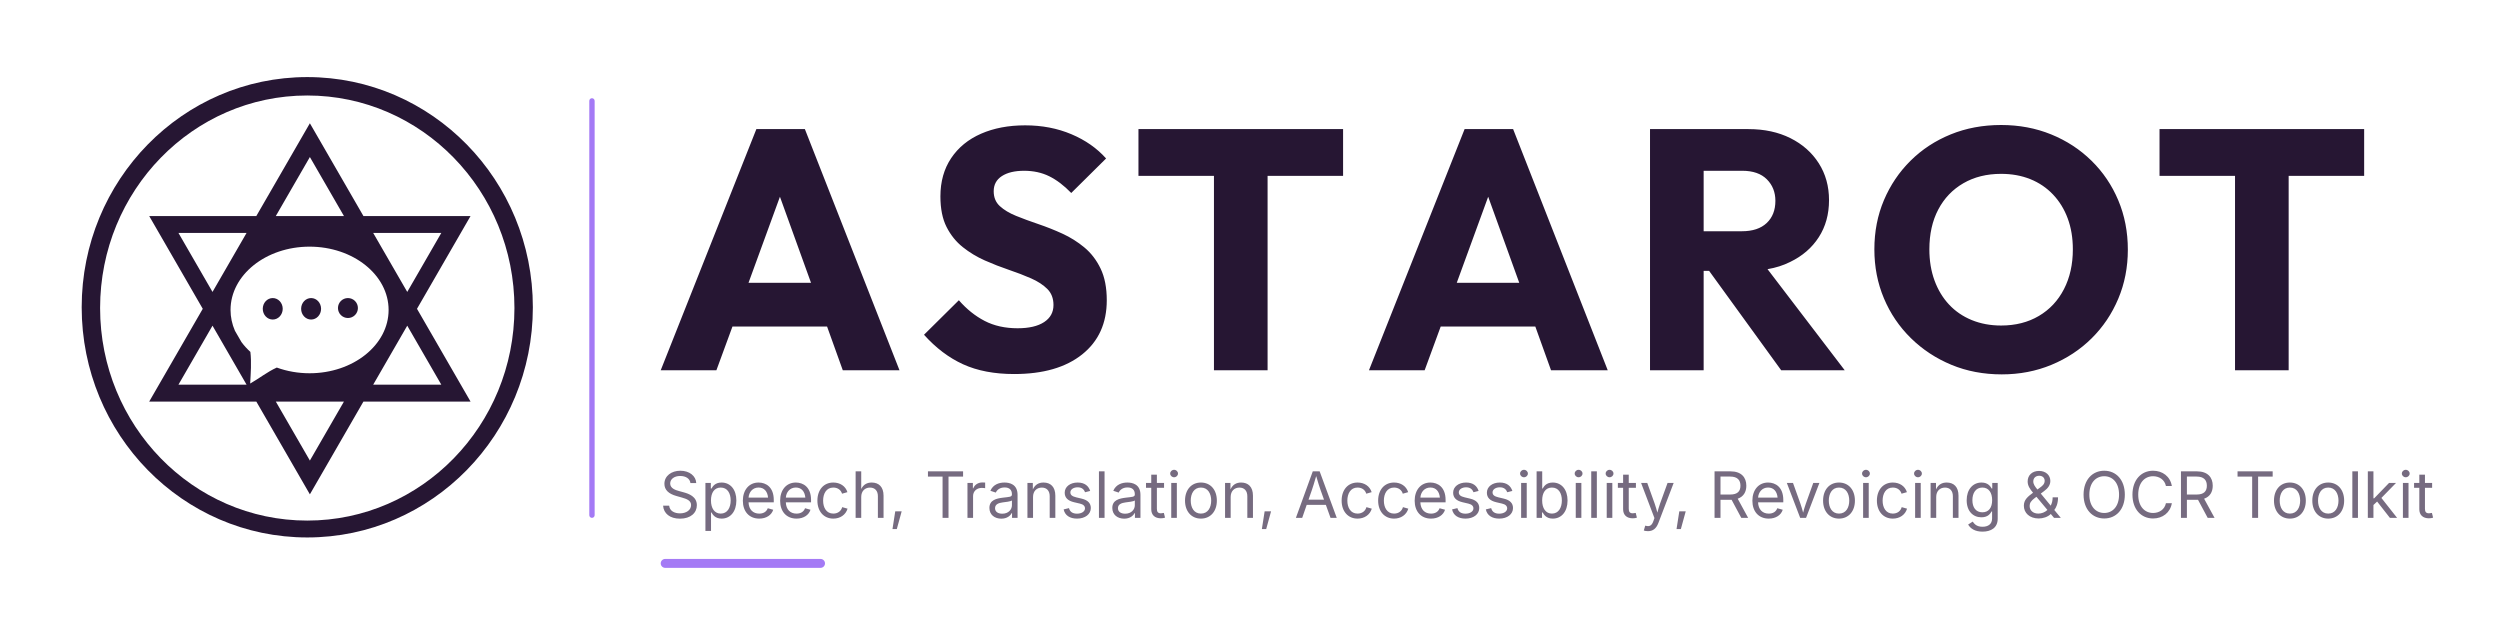
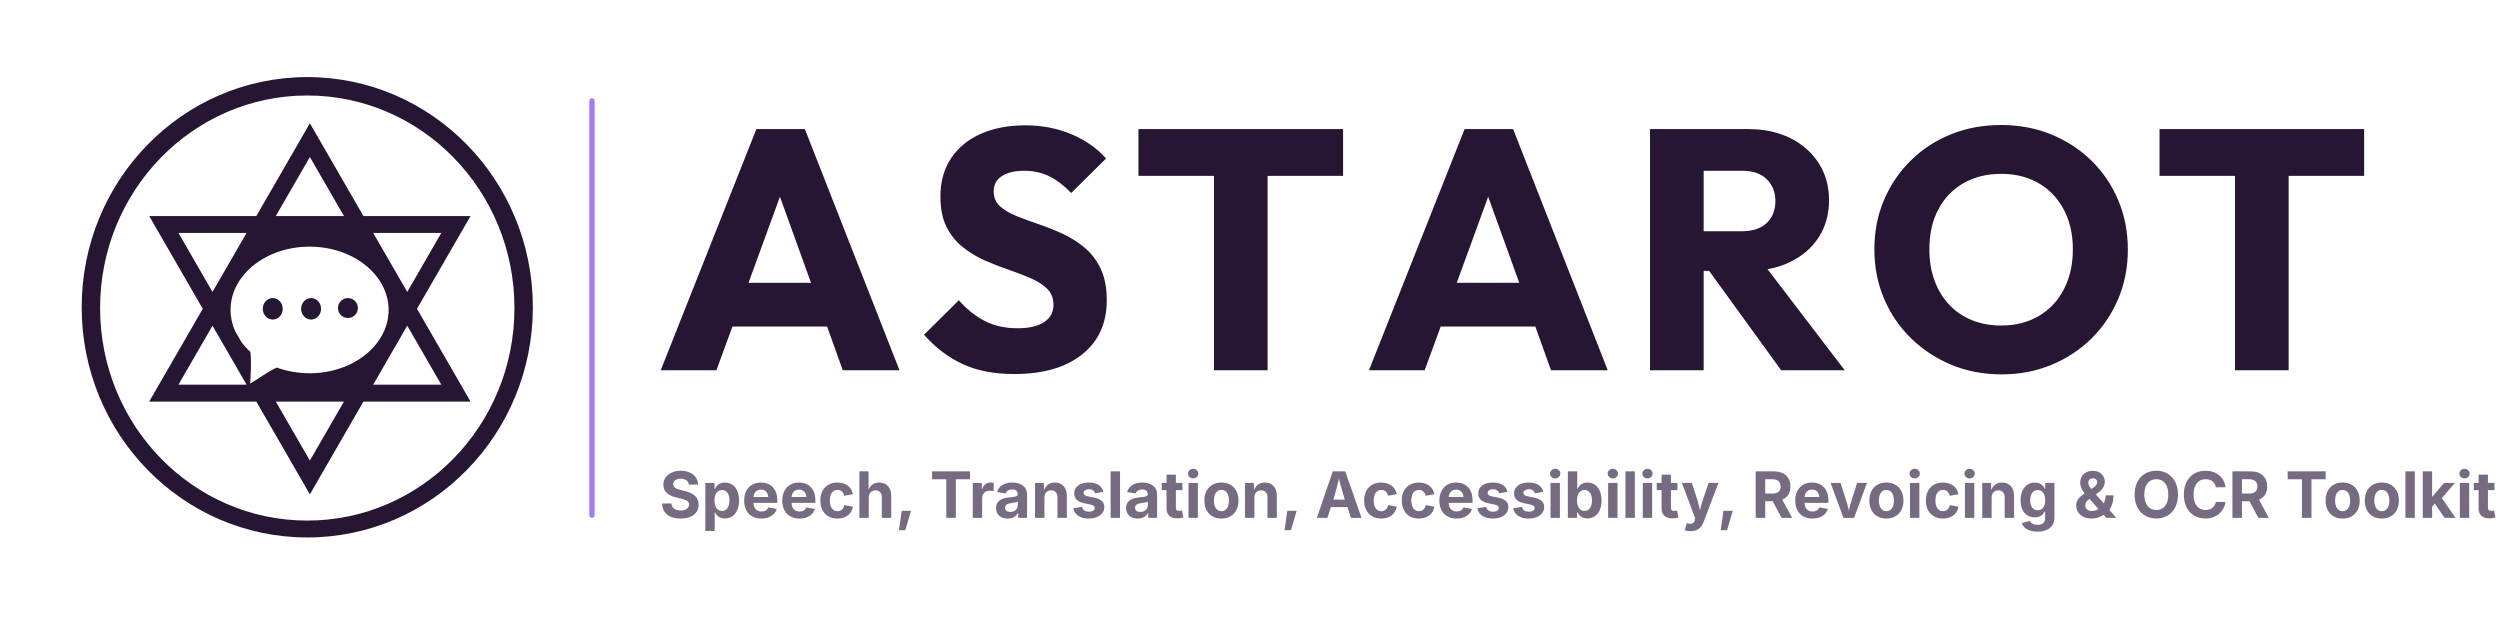
<svg xmlns="http://www.w3.org/2000/svg" width="1400" height="360" viewBox="0 0 1400 360" role="img" aria-labelledby="title desc">
  <g style="color:#261633" transform="translate(35.000,35.000) scale(0.859375)">
    <path d="M 294.00,150.00 A 147.00,150.00 0 1 0 0.00,150.00 A 147.00,150.00 0 1 0 294.00,150.00 Z M 282.00,150.50 A 135.00,138.50 0 1 0 12.00,150.50 A 135.00,138.50 0 1 0 282.00,150.50 Z M 113.8,90.55 L 44,90.55 L 78.9,151 L 44,211.45 L 113.8,211.45 L 148.7,271.9 L 183.6,211.45 L 253.4,211.45 L 218.5,151 L 253.4,90.55 L 183.6,90.55 L 148.7,30.1 Z M 170.9,211.45 L 148.7,249.9 L 126.5,211.45 Z M 189.95,101.55 L 234.35,101.55 L 212.15,140 Z M 85.25,140 L 63.05,101.55 L 107.45,101.55 Z M 189.95,200.45 L 212.15,162 L 234.35,200.45 Z M 63.05,200.45 L 85.25,162 L 107.45,200.45 Z M 148.7,52.1 L 170.9,90.55 L 126.5,90.55 Z M 127.14,189.29 A 51.5,41.25 0 0 0 148.5,193 A 51.5,41.25 0 0 0 200,151.75 A 51.5,41.25 0 0 0 148.5,110.5 A 51.5,41.25 0 0 0 97,151.75 A 51.5,41.25 0 0 0 99.86,165.31 L 104.1,172.65 A 51.5,41.25 0 0 0 109.93,179.08 C 110.71,185.75 110.17,192.88 109.8,199.7 C 115.68,196.38 120.96,192.06 127.14,189.29 Z M 180.00,150.50 A 6.50,6.50 0 1 0 167.00,150.50 A 6.50,6.50 0 1 0 180.00,150.50 Z M 156.00,151.00 A 6.50,7.00 0 1 0 143.00,151.00 A 6.50,7.00 0 1 0 156.00,151.00 Z M 131.00,151.00 A 6.50,7.00 0 1 0 118.00,151.00 A 6.50,7.00 0 1 0 131.00,151.00 Z" fill="currentColor" fill-rule="evenodd" transform="translate(12.50,9.50)" />
  </g>
  <rect x="330" y="55" width="3" height="235" rx="1.5" fill="#A47AF5" />
  <g style="color:#261633" transform="translate(370.000,70.000) scale(1.074241)">
    <path d="M0.0 127.863 49.863 2.137H75.151L124.479 127.863H94.918L86.726 105.068H37.397L29.027 127.863ZM78.356 82.274 62.151 37.397 45.767 82.274Z M184.269 129.822Q168.776 129.822 157.646 124.747Q146.516 119.671 137.256 109.342L155.42 91.356Q161.475 98.301 168.865 102.13Q176.256 105.959 186.05 105.959Q194.954 105.959 199.852 102.753Q204.749 99.548 204.749 93.849Q204.749 88.685 201.543 85.479Q198.338 82.274 193.084 79.959Q187.831 77.644 181.509 75.507Q175.187 73.37 168.954 70.61Q162.721 67.849 157.468 63.664Q152.215 59.479 149.009 53.158Q145.804 46.836 145.804 37.219Q145.804 25.644 151.413 17.274Q157.023 8.904 166.995 4.541Q176.968 0.178 189.968 0.178Q203.146 0.178 214.098 4.808Q225.05 9.438 232.174 17.452L214.009 35.438Q208.311 29.562 202.523 26.712Q196.735 23.863 189.434 23.863Q182.132 23.863 177.858 26.623Q173.584 29.384 173.584 34.548Q173.584 39.356 176.79 42.295Q179.995 45.233 185.249 47.37Q190.502 49.507 196.824 51.644Q203.146 53.781 209.379 56.63Q215.612 59.479 220.865 63.842Q226.119 68.205 229.324 74.884Q232.53 81.562 232.53 91.356Q232.53 109.342 219.708 119.582Q206.886 129.822 184.269 129.822Z M288.402 127.863V26.534H249.046V2.137H355.717V26.534H316.361V127.863Z M369.205 127.863 419.068 2.137H444.356L493.685 127.863H464.123L455.932 105.068H406.603L398.233 127.863ZM447.562 82.274 431.356 37.397 414.973 82.274Z M515.721 127.863V2.137H567.009Q579.475 2.137 588.913 6.856Q598.352 11.575 603.694 19.945Q609.037 28.315 609.037 39.178Q609.037 50.219 603.694 58.5Q598.352 66.781 588.735 71.411Q583.393 74.082 576.982 75.151L617.228 127.863H584.105L546.53 76.041H543.68V127.863ZM543.68 23.863V55.384H563.626Q571.995 55.384 576.537 51.11Q581.078 46.836 581.078 39.534Q581.078 32.767 576.626 28.315Q572.174 23.863 563.804 23.863Z M699.1 130.0Q684.854 130.0 672.833 125.014Q660.813 120.027 651.731 111.123Q642.648 102.219 637.662 90.377Q632.676 78.534 632.676 64.822Q632.676 50.932 637.662 39.178Q642.648 27.425 651.553 18.61Q660.457 9.795 672.477 4.897Q684.498 0.0 698.744 0.0Q712.813 0.0 724.833 4.897Q736.854 9.795 745.847 18.61Q754.84 27.425 759.826 39.267Q764.813 51.11 764.813 65.0Q764.813 78.712 759.826 90.555Q754.84 102.397 745.936 111.212Q737.032 120.027 725.011 125.014Q712.991 130.0 699.1 130.0ZM698.744 104.534Q709.963 104.534 718.422 99.548Q726.881 94.562 731.511 85.568Q736.142 76.575 736.142 64.822Q736.142 55.918 733.47 48.705Q730.799 41.493 725.813 36.24Q720.826 30.986 713.97 28.226Q707.114 25.466 698.744 25.466Q687.525 25.466 679.066 30.363Q670.607 35.26 665.977 44.075Q661.347 52.89 661.347 64.822Q661.347 73.726 664.018 81.027Q666.689 88.329 671.587 93.582Q676.484 98.836 683.429 101.685Q690.374 104.534 698.744 104.534Z M820.685 127.863V26.534H781.329V2.137H888.0V26.534H848.644V127.863Z" fill="currentColor" fill-rule="evenodd" />
  </g>
-   <text x="369.3" y="290" font-family="Outfit, Inter, DejaVu Sans, sans-serif" font-size="35.8" fill="#766B80">Speech, Translation, Accessibility, Revoicing &amp; OCR Toolkit</text>
-   <rect x="370" y="313" width="92" height="5" rx="2.5" fill="#A47AF5" />
+   <text x="369.3" y="290" font-family="Outfit, Inter, DejaVu Sans, sans-serif" font-size="35.8" fill="#766B80" font-weight="700">Speech, Translation, Accessibility, Revoicing &amp; OCR Toolkit</text>
</svg>
